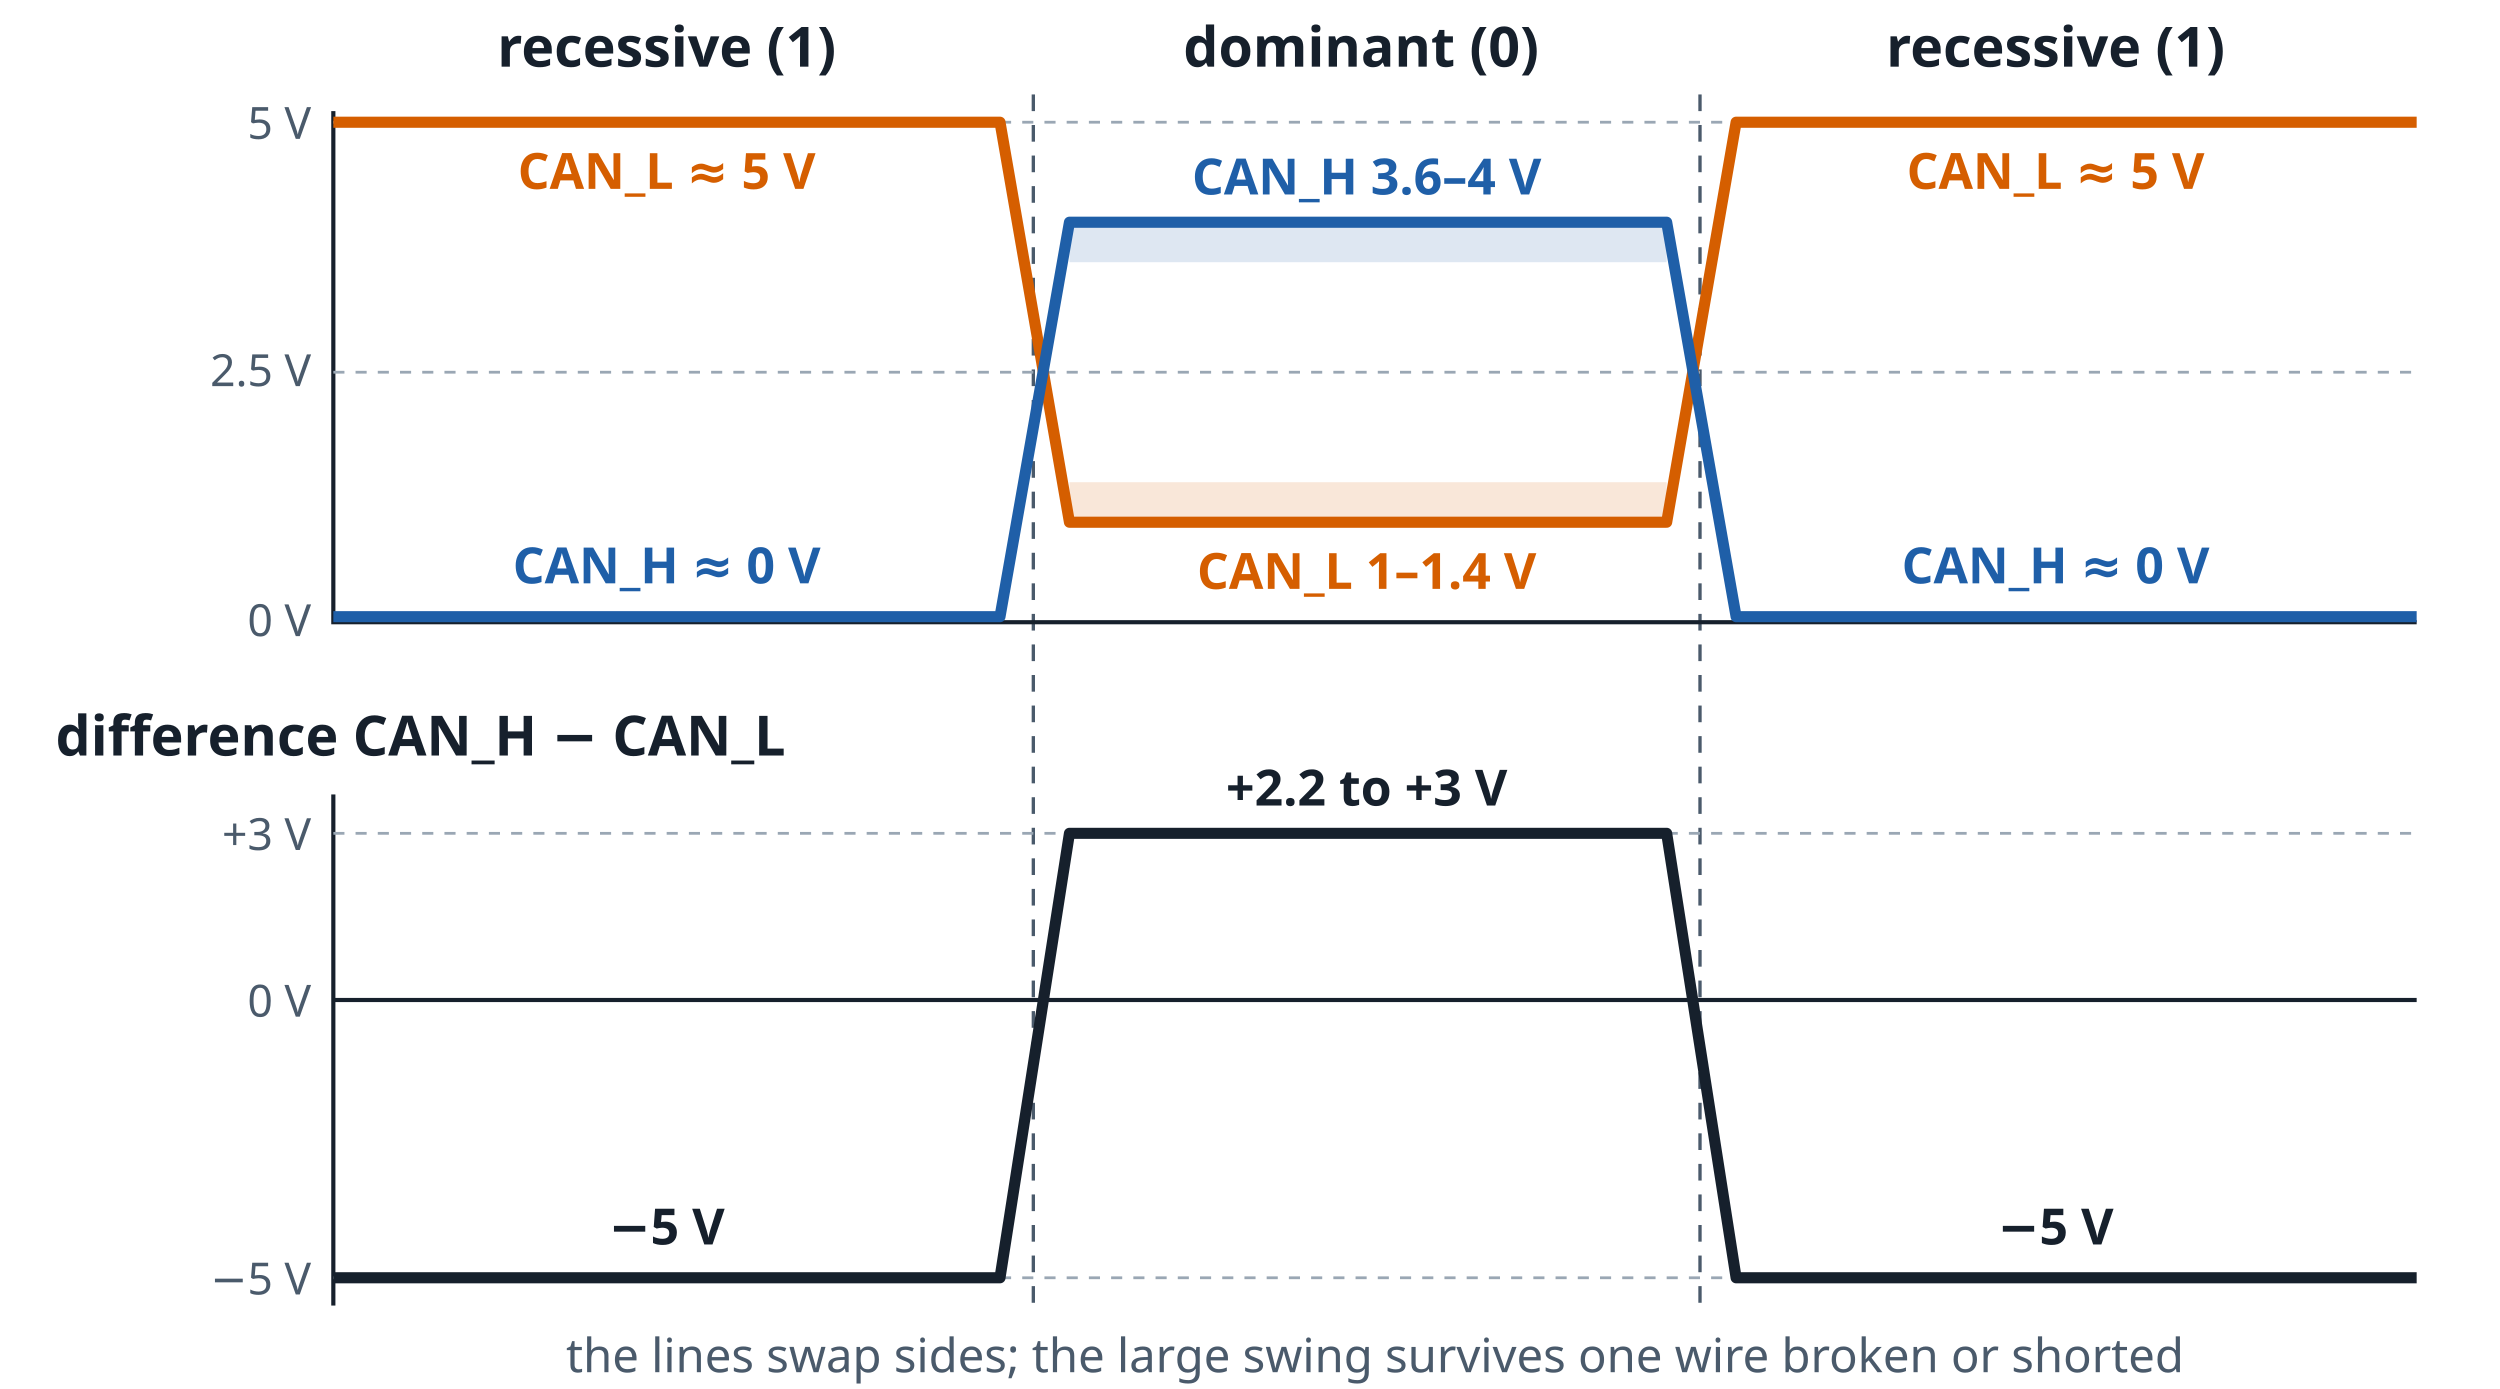
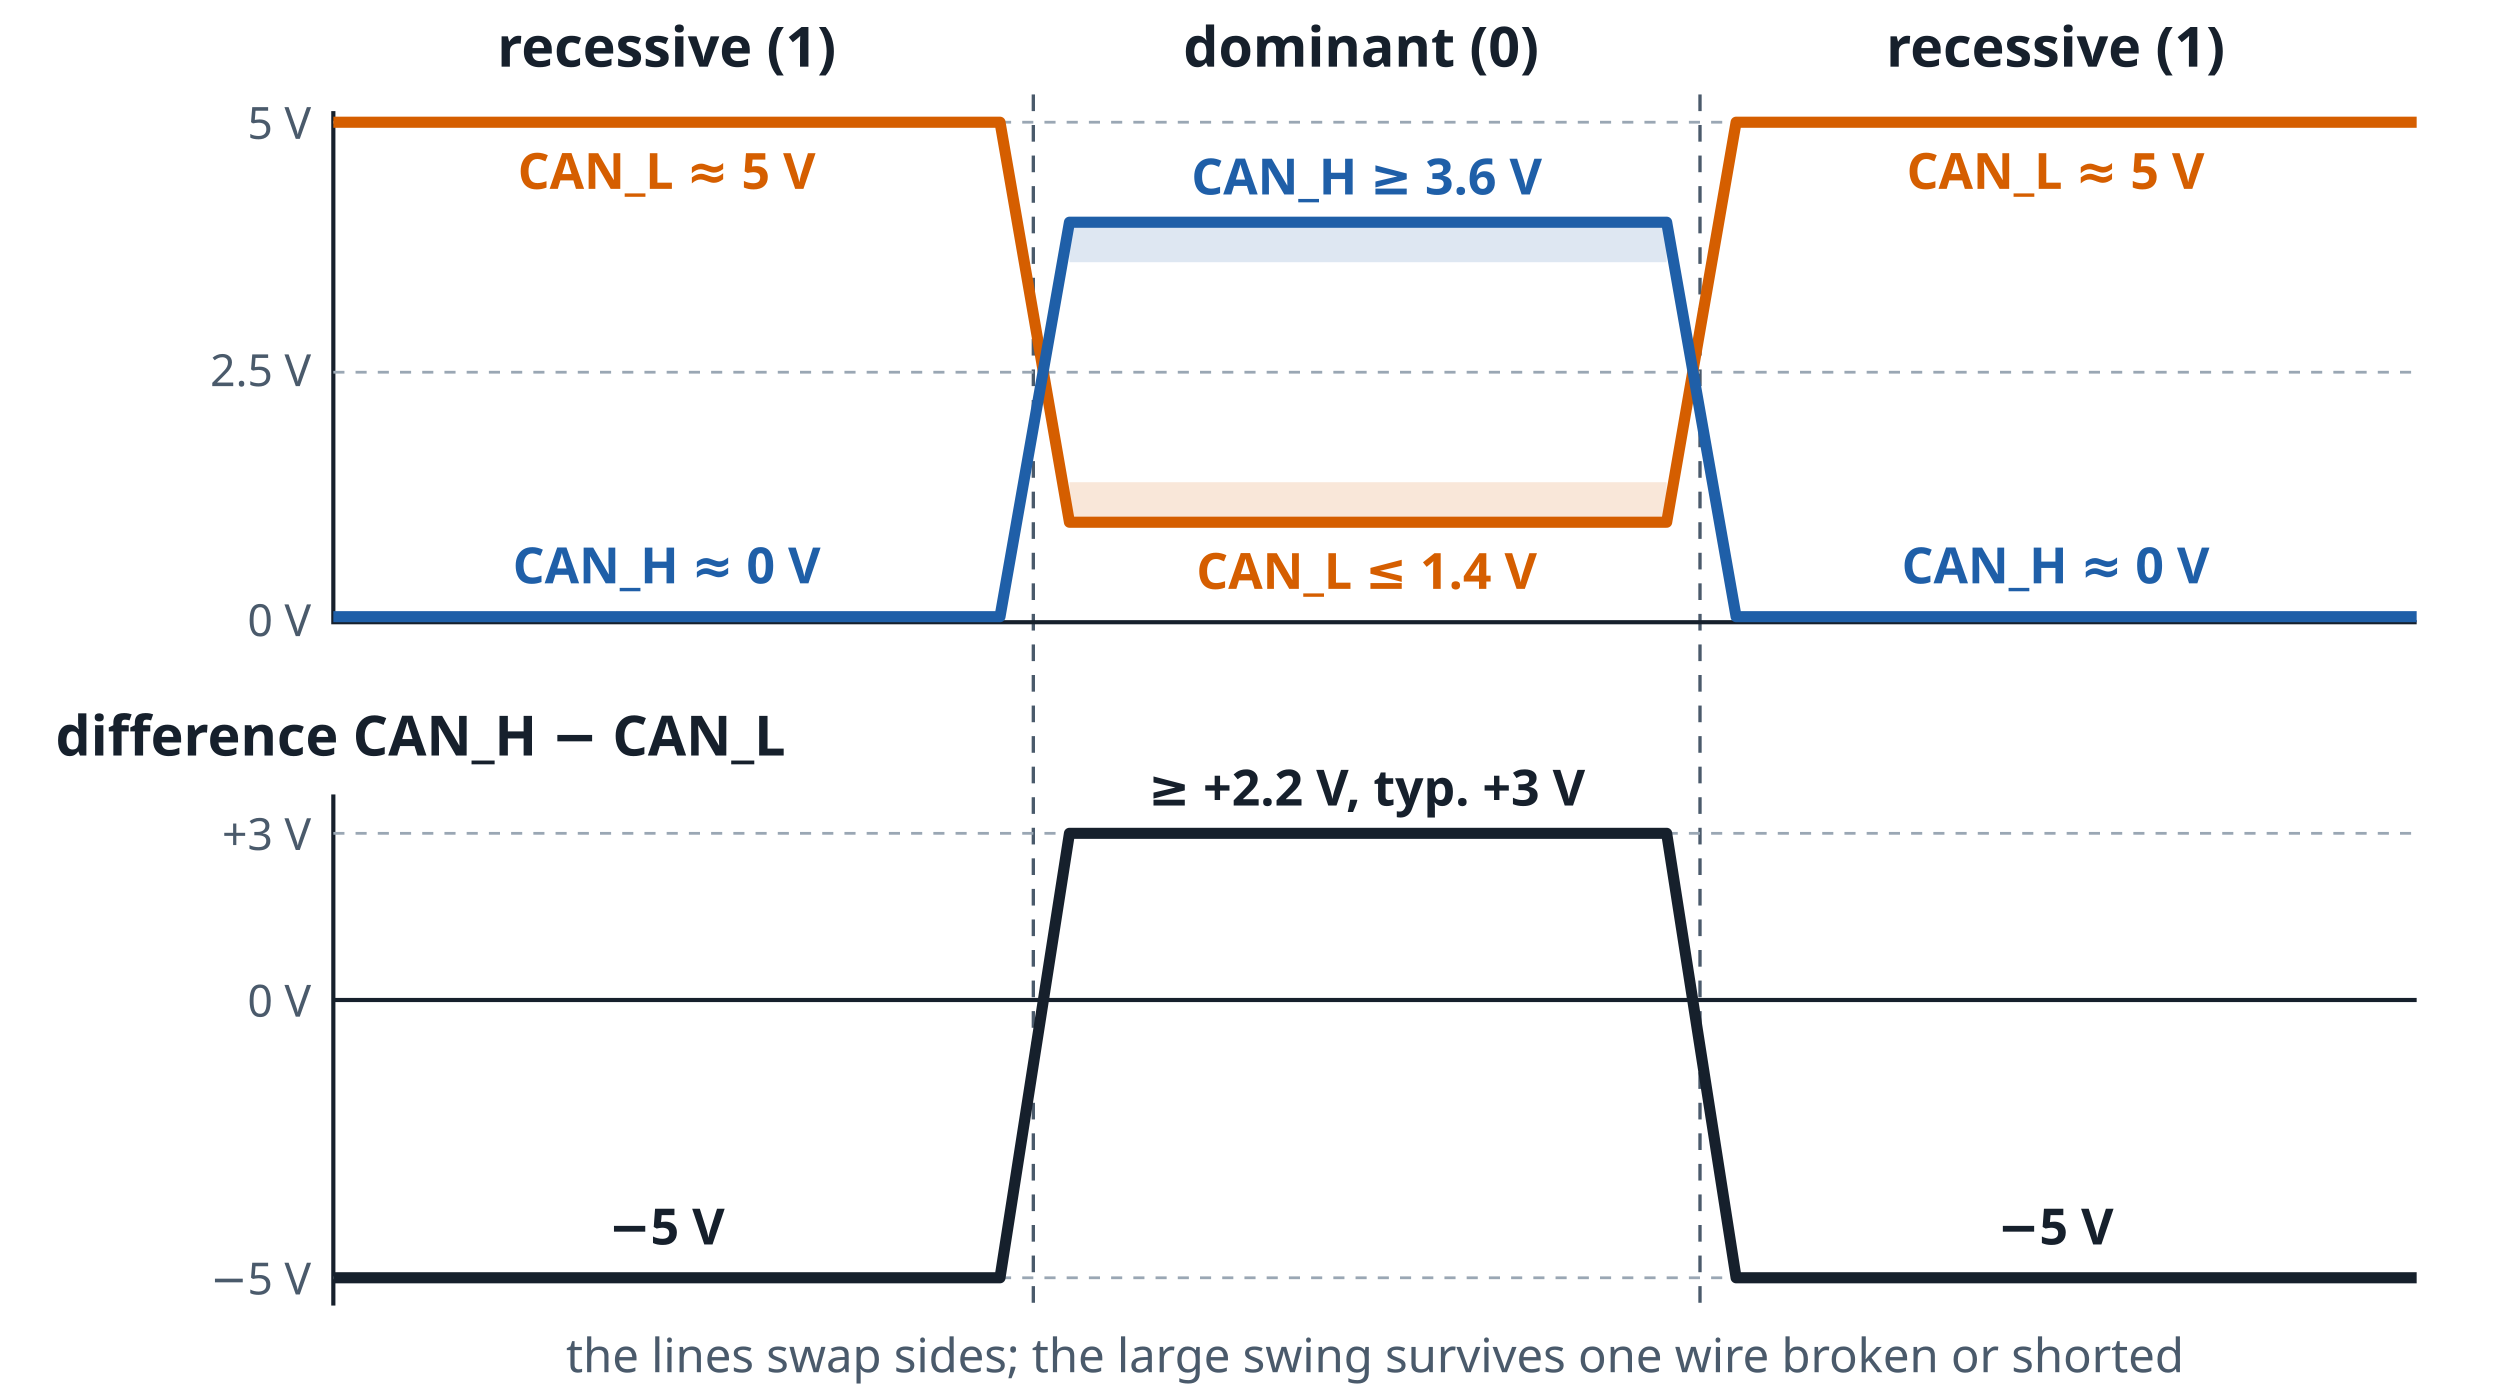
<svg xmlns="http://www.w3.org/2000/svg" viewBox="0 0 900 500" width="900" height="500">
  <style>
    text { font-family: sans-serif; fill: #16202c; }
    .axis { stroke: #16202c; stroke-width: 1.5; fill: none; }
    .grid { stroke: #9aa7b4; stroke-width: 1; stroke-dasharray: 4 4; fill: none; }
    .bitline { stroke: #4a5a6b; stroke-width: 1.2; stroke-dasharray: 6 5; }
    .canh { stroke: #1f5fa8; stroke-width: 4; fill: none; stroke-linejoin: round; }
    .canl { stroke: #d55e00; stroke-width: 4; fill: none; stroke-linejoin: round; }
    .diff { stroke: #16202c; stroke-width: 4; fill: none; stroke-linejoin: round; }
    .band-h { fill: #1f5fa8; opacity: 0.15; }
    .band-l { fill: #d55e00; opacity: 0.15; }
    .t { font-size: 20px; font-weight: 600; }
    .lbl { font-size: 17px; fill: #4a5a6b; }
    .tick { font-size: 16px; fill: #4a5a6b; }
    .v { font-size: 18px; font-weight: 600; }
    .h { fill: #1f5fa8; }
    .l { fill: #d55e00; }
  </style>
  <text x="240" y="24" text-anchor="middle" class="t">recessive (1)</text>
  <text x="490" y="24" text-anchor="middle" class="t">dominant (0)</text>
  <text x="740" y="24" text-anchor="middle" class="t">recessive (1)</text>
  <line class="bitline" x1="372" y1="34" x2="372" y2="470" />
  <line class="bitline" x1="612" y1="34" x2="612" y2="470" />
  <path class="axis" d="M120 40 V224 H870" />
  <line class="grid" x1="120" y1="44" x2="870" y2="44" />
  <line class="grid" x1="120" y1="134" x2="870" y2="134" />
  <text x="112" y="50" text-anchor="end" class="tick">5 V</text>
  <text x="112" y="139" text-anchor="end" class="tick">2.5 V</text>
  <text x="112" y="229" text-anchor="end" class="tick">0 V</text>
  <rect class="band-h" x="385" y="80" width="215" height="14.4" />
  <rect class="band-l" x="385" y="173.6" width="215" height="14.4" />
  <path class="canl" d="M120 44 H360 L385 188 H600 L625 44 H870" />
  <path class="canh" d="M120 222 H360 L385 80 H600 L625 222 H870" />
  <text x="240" y="68" text-anchor="middle" class="v l">CAN_L ≈ 5 V</text>
  <text x="240" y="210" text-anchor="middle" class="v h">CAN_H ≈ 0 V</text>
-   <text x="492" y="70" text-anchor="middle" class="v h">CAN_H 3.6–4 V</text>
-   <text x="492" y="212" text-anchor="middle" class="v l">CAN_L 1–1.4 V</text>
+   <text x="492" y="70" text-anchor="middle" class="v h">CAN_H ≥ 3.6 V</text>
+   <text x="492" y="212" text-anchor="middle" class="v l">CAN_L ≤ 1.4 V</text>
  <text x="740" y="68" text-anchor="middle" class="v l">CAN_L ≈ 5 V</text>
  <text x="740" y="210" text-anchor="middle" class="v h">CAN_H ≈ 0 V</text>
  <text x="20" y="272" class="t">difference CAN_H − CAN_L</text>
  <path class="axis" d="M120 286 V470" />
  <line class="axis" x1="120" y1="360" x2="870" y2="360" />
  <line class="grid" x1="120" y1="300" x2="870" y2="300" />
  <line class="grid" x1="120" y1="460" x2="870" y2="460" />
  <text x="112" y="306" text-anchor="end" class="tick">+3 V</text>
  <text x="112" y="366" text-anchor="end" class="tick">0 V</text>
  <text x="112" y="466" text-anchor="end" class="tick">−5 V</text>
  <path class="diff" d="M120 460 H360 L385 300 H600 L625 460 H870" />
  <text x="240" y="448" text-anchor="middle" class="v">−5 V</text>
-   <text x="492" y="290" text-anchor="middle" class="v">+2.2 to +3 V</text>
+   <text x="492" y="290" text-anchor="middle" class="v">≥ +2.2 V, typ. +3 V</text>
  <text x="740" y="448" text-anchor="middle" class="v">−5 V</text>
  <text x="495" y="494" text-anchor="middle" class="lbl">the lines swap sides; the large swing survives one wire broken or shorted</text>
</svg>
